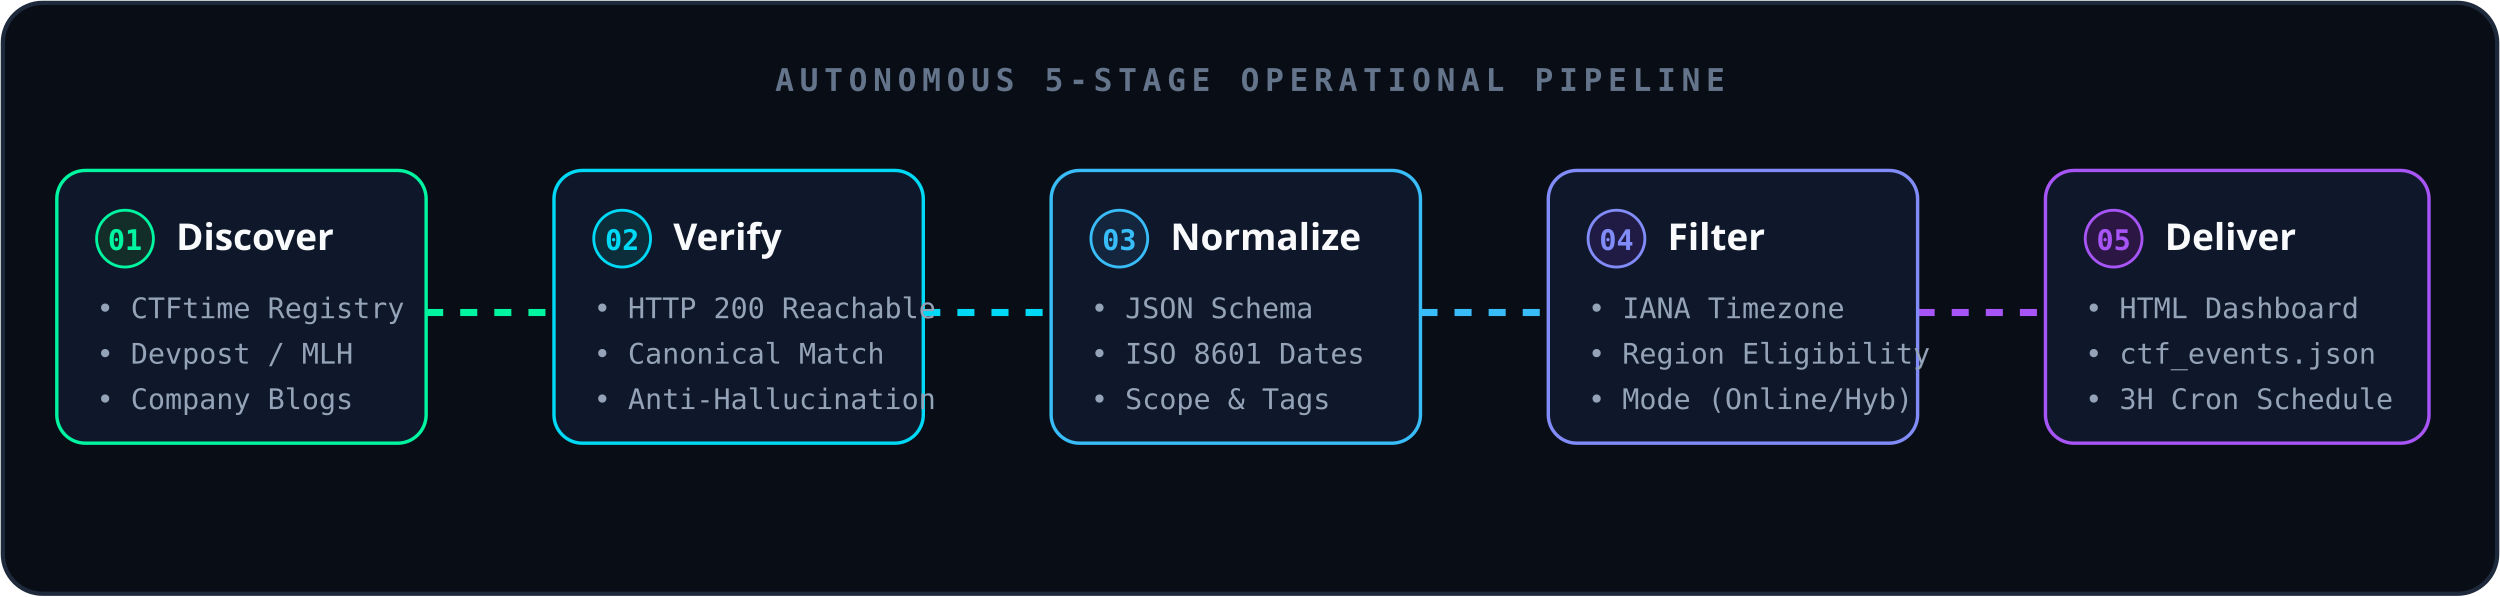
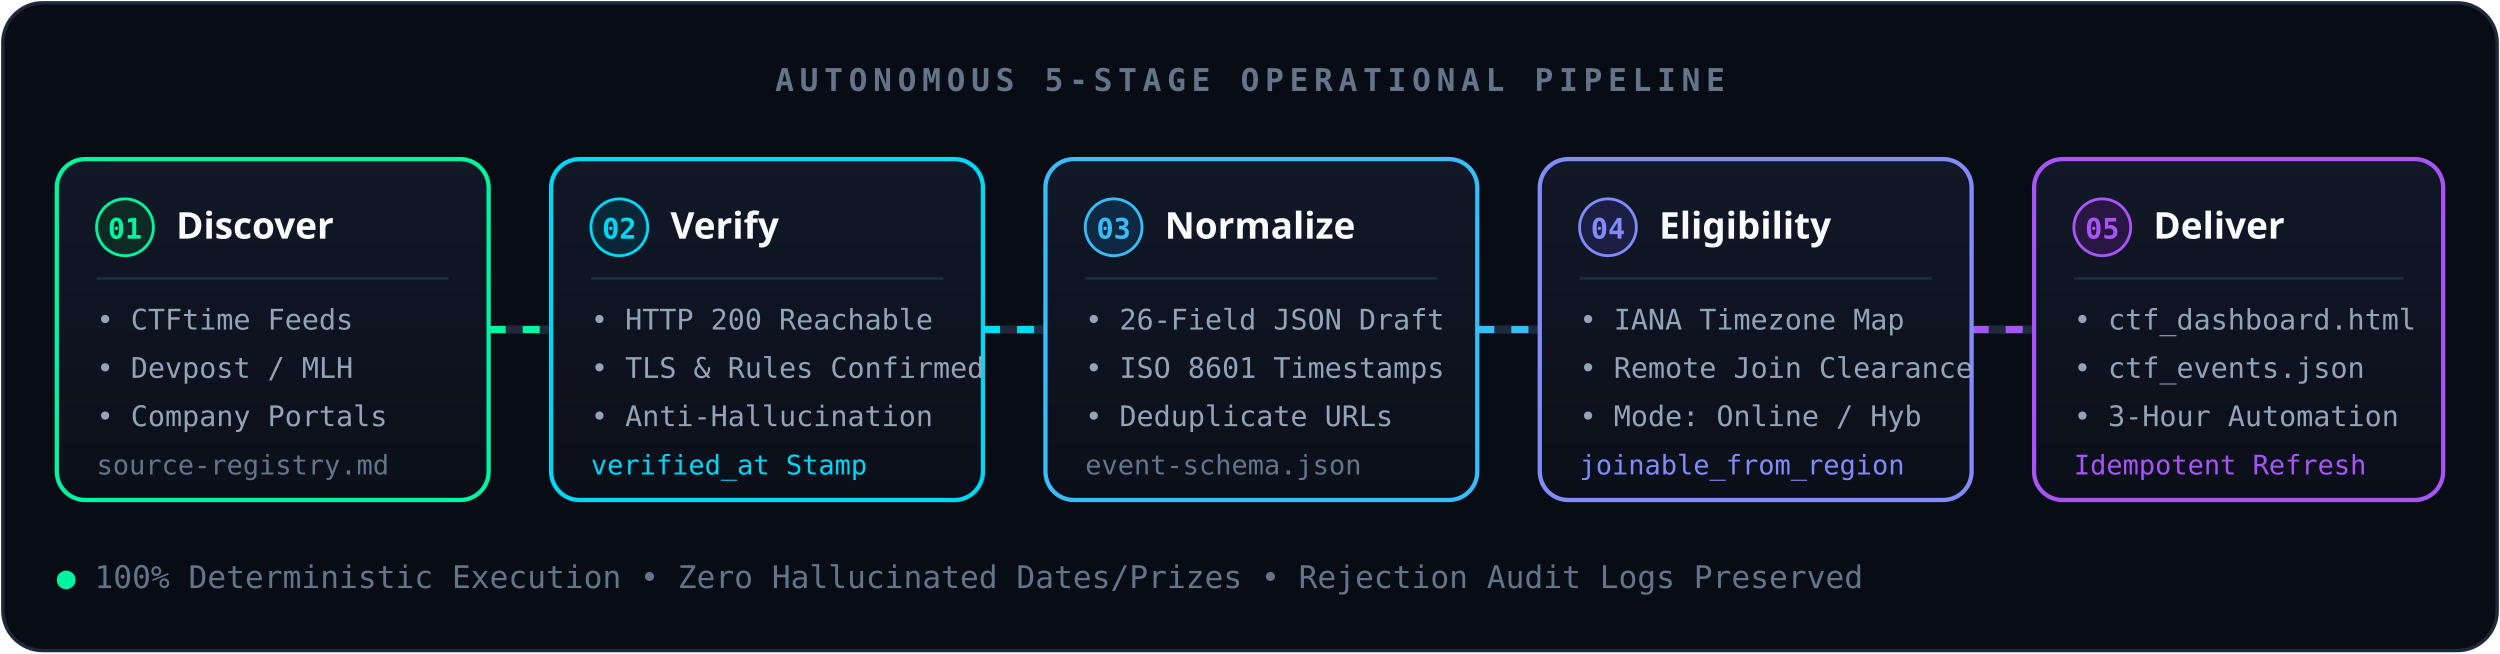
- <svg xmlns="http://www.w3.org/2000/svg" viewBox="0 0 880 210" width="100%" height="210" style="background:#090d16; border-radius:14px; overflow:hidden;">
+ <svg xmlns="http://www.w3.org/2000/svg" viewBox="0 0 880 230" width="100%" height="230" style="background:#090d16; border-radius:14px; overflow:hidden;">
  <defs>
    <linearGradient id="wfCyan" x1="0%" y1="0%" x2="100%" y2="0%">
      <stop offset="0%" stop-color="#00f5a0" />
      <stop offset="100%" stop-color="#00d9f5" />
    </linearGradient>
-     <linearGradient id="wfPurple" x1="0%" y1="0%" x2="100%" y2="0%">
-       <stop offset="0%" stop-color="#00d9f5" />
-       <stop offset="100%" stop-color="#a855f7" />
+     <linearGradient id="cardGrad" x1="0%" y1="0%" x2="0%" y2="100%">
+       <stop offset="0%" stop-color="#111827" />
+       <stop offset="100%" stop-color="#0b0f19" />
    </linearGradient>
-     <filter id="nodeGlow" x="-20%" y="-20%" width="140%" height="140%">
-       <feGaussianBlur stdDeviation="4" result="blur" />
+     <filter id="glow1" x="-20%" y="-20%" width="140%" height="140%">
+       <feGaussianBlur stdDeviation="3" result="blur" />
      <feMerge>
        <feMergeNode in="blur" />
        <feMergeNode in="SourceGraphic" />
      </feMerge>
    </filter>
  </defs>
  <style>
-     @keyframes pulseDash {
-       0% { stroke-dashoffset: 40; }
-       100% { stroke-dashoffset: 0; }
+     /* Continuous Flowing Energy Dashes */
+     @keyframes flowAnim {
+       from { stroke-dashoffset: 24; }
+       to { stroke-dashoffset: 0; }
    }
-     @keyframes nodeFloat {
-       0%, 100% { transform: translateY(0px); }
-       50% { transform: translateY(-3px); }
+     /* Subtle Glowing Card Accents */
+     @keyframes pulseGlow {
+       0%, 100% { stroke-opacity: 0.4; }
+       50% { stroke-opacity: 1; }
    }
-     .flow-line {
+     @keyframes beaconBlink {
+       0%, 100% { opacity: 0.3; }
+       50% { opacity: 1; }
+     }
+ 
+     .flow-dash {
      stroke-dasharray: 6 6;
-       animation: pulseDash 1.2s linear infinite;
+       animation: flowAnim 1s linear infinite;
    }
-     .node-1 { animation: nodeFloat 3s ease-in-out infinite 0.1s; }
-     .node-2 { animation: nodeFloat 3s ease-in-out infinite 0.4s; }
-     .node-3 { animation: nodeFloat 3s ease-in-out infinite 0.7s; }
-     .node-4 { animation: nodeFloat 3s ease-in-out infinite 1.0s; }
-     .node-5 { animation: nodeFloat 3s ease-in-out infinite 1.3s; }
+     .node-border-1 { animation: pulseGlow 3s ease-in-out infinite 0.0s; }
+     .node-border-2 { animation: pulseGlow 3s ease-in-out infinite 0.6s; }
+     .node-border-3 { animation: pulseGlow 3s ease-in-out infinite 1.2s; }
+     .node-border-4 { animation: pulseGlow 3s ease-in-out infinite 1.8s; }
+     .node-border-5 { animation: pulseGlow 3s ease-in-out infinite 2.4s; }
+     
+     .pulse-dot { animation: beaconBlink 2s ease-in-out infinite; }
  </style>
-   <rect x="1" y="1" width="878" height="208" rx="14" fill="#090d16" stroke="#1e293b" stroke-width="1.5" />
-   <text x="440" y="32" fill="#64748b" font-family="'JetBrains Mono', monospace" font-size="11" font-weight="700" letter-spacing="2" text-anchor="middle">
+   <rect x="1" y="1" width="878" height="228" rx="14" fill="#080c14" stroke="#1e293b" stroke-width="1.2" />
+   <text x="440" y="32" fill="#64748b" font-family="'JetBrains Mono', 'Fira Code', monospace" font-size="11" font-weight="700" letter-spacing="2" text-anchor="middle">
    AUTONOMOUS 5-STAGE OPERATIONAL PIPELINE
  </text>
-   <line class="flow-line" x1="150" y1="110" x2="195" y2="110" stroke="#00f5a0" stroke-width="2.5" />
-   <line class="flow-line" x1="325" y1="110" x2="370" y2="110" stroke="#00d9f5" stroke-width="2.5" />
-   <line class="flow-line" x1="500" y1="110" x2="545" y2="110" stroke="#38bdf8" stroke-width="2.5" />
-   <line class="flow-line" x1="675" y1="110" x2="720" y2="110" stroke="#a855f7" stroke-width="2.5" />
-   <g class="node-1" transform="translate(20, 60)">
-     <rect width="130" height="96" rx="10" fill="#0f172a" stroke="#00f5a0" stroke-width="1.2" />
-     <circle cx="24" cy="24" r="10" fill="#132e29" stroke="#00f5a0" stroke-width="1" />
+   <line x1="172" y1="116" x2="194" y2="116" stroke="#1e293b" stroke-width="3" />
+   <line class="flow-dash" x1="172" y1="116" x2="194" y2="116" stroke="#00f5a0" stroke-width="2.5" />
+   <polygon points="194,113 200,116 194,119" fill="#00f5a0" />
+   <line x1="346" y1="116" x2="368" y2="116" stroke="#1e293b" stroke-width="3" />
+   <line class="flow-dash" x1="346" y1="116" x2="368" y2="116" stroke="#00d9f5" stroke-width="2.5" />
+   <polygon points="368,113 374,116 368,119" fill="#00d9f5" />
+   <line x1="520" y1="116" x2="542" y2="116" stroke="#1e293b" stroke-width="3" />
+   <line class="flow-dash" x1="520" y1="116" x2="542" y2="116" stroke="#38bdf8" stroke-width="2.5" />
+   <polygon points="542,113 548,116 542,119" fill="#38bdf8" />
+   <line x1="694" y1="116" x2="716" y2="116" stroke="#1e293b" stroke-width="3" />
+   <line class="flow-dash" x1="694" y1="116" x2="716" y2="116" stroke="#a855f7" stroke-width="2.5" />
+   <polygon points="716,113 722,116 716,119" fill="#a855f7" />
+   <g transform="translate(20, 56)">
+     <rect width="152" height="120" rx="10" fill="url(#cardGrad)" stroke="#1e293b" stroke-width="1.2" />
+     <rect class="node-border-1" width="152" height="120" rx="10" fill="none" stroke="#00f5a0" stroke-width="1.5" />
+     <circle cx="24" cy="24" r="10" fill="#0d2b24" stroke="#00f5a0" stroke-width="1" />
    <text x="24" y="28" fill="#00f5a0" font-family="'JetBrains Mono', monospace" font-size="10" font-weight="800" text-anchor="middle">01</text>
    <text x="42" y="28" fill="#f8fafc" font-family="system-ui, sans-serif" font-size="13" font-weight="700">Discover</text>
-     <text x="14" y="52" fill="#94a3b8" font-family="'JetBrains Mono', monospace" font-size="10">• CTFtime Registry</text>
-     <text x="14" y="68" fill="#94a3b8" font-family="'JetBrains Mono', monospace" font-size="10">• Devpost / MLH</text>
-     <text x="14" y="84" fill="#94a3b8" font-family="'JetBrains Mono', monospace" font-size="10">• Company Blogs</text>
+     <line x1="14" y1="42" x2="138" y2="42" stroke="#1e293b" stroke-width="1" />
+     <text x="14" y="60" fill="#94a3b8" font-family="'JetBrains Mono', monospace" font-size="10">• CTFtime Feeds</text>
+     <text x="14" y="77" fill="#94a3b8" font-family="'JetBrains Mono', monospace" font-size="10">• Devpost / MLH</text>
+     <text x="14" y="94" fill="#94a3b8" font-family="'JetBrains Mono', monospace" font-size="10">• Company Portals</text>
+     <text x="14" y="111" fill="#64748b" font-family="'JetBrains Mono', monospace" font-size="9.5">source-registry.md</text>
  </g>
-   <g class="node-2" transform="translate(195, 60)">
-     <rect width="130" height="96" rx="10" fill="#0f172a" stroke="#00d9f5" stroke-width="1.2" />
-     <circle cx="24" cy="24" r="10" fill="#0c2d3a" stroke="#00d9f5" stroke-width="1" />
+   <g transform="translate(194, 56)">
+     <rect width="152" height="120" rx="10" fill="url(#cardGrad)" stroke="#1e293b" stroke-width="1.2" />
+     <rect class="node-border-2" width="152" height="120" rx="10" fill="none" stroke="#00d9f5" stroke-width="1.5" />
+     <circle cx="24" cy="24" r="10" fill="#092837" stroke="#00d9f5" stroke-width="1" />
    <text x="24" y="28" fill="#00d9f5" font-family="'JetBrains Mono', monospace" font-size="10" font-weight="800" text-anchor="middle">02</text>
    <text x="42" y="28" fill="#f8fafc" font-family="system-ui, sans-serif" font-size="13" font-weight="700">Verify</text>
-     <text x="14" y="52" fill="#94a3b8" font-family="'JetBrains Mono', monospace" font-size="10">• HTTP 200 Reachable</text>
-     <text x="14" y="68" fill="#94a3b8" font-family="'JetBrains Mono', monospace" font-size="10">• Canonical Match</text>
-     <text x="14" y="84" fill="#94a3b8" font-family="'JetBrains Mono', monospace" font-size="10">• Anti-Hallucination</text>
+     <line x1="14" y1="42" x2="138" y2="42" stroke="#1e293b" stroke-width="1" />
+     <text x="14" y="60" fill="#94a3b8" font-family="'JetBrains Mono', monospace" font-size="10">• HTTP 200 Reachable</text>
+     <text x="14" y="77" fill="#94a3b8" font-family="'JetBrains Mono', monospace" font-size="10">• TLS &amp; Rules Confirmed</text>
+     <text x="14" y="94" fill="#94a3b8" font-family="'JetBrains Mono', monospace" font-size="10">• Anti-Hallucination</text>
+     <text x="14" y="111" fill="#00d9f5" font-family="'JetBrains Mono', monospace" font-size="9.5">verified_at Stamp</text>
  </g>
-   <g class="node-3" transform="translate(370, 60)">
-     <rect width="130" height="96" rx="10" fill="#0f172a" stroke="#38bdf8" stroke-width="1.2" />
-     <circle cx="24" cy="24" r="10" fill="#14263e" stroke="#38bdf8" stroke-width="1" />
+   <g transform="translate(368, 56)">
+     <rect width="152" height="120" rx="10" fill="url(#cardGrad)" stroke="#1e293b" stroke-width="1.2" />
+     <rect class="node-border-3" width="152" height="120" rx="10" fill="none" stroke="#38bdf8" stroke-width="1.5" />
+     <circle cx="24" cy="24" r="10" fill="#0f2942" stroke="#38bdf8" stroke-width="1" />
    <text x="24" y="28" fill="#38bdf8" font-family="'JetBrains Mono', monospace" font-size="10" font-weight="800" text-anchor="middle">03</text>
    <text x="42" y="28" fill="#f8fafc" font-family="system-ui, sans-serif" font-size="13" font-weight="700">Normalize</text>
-     <text x="14" y="52" fill="#94a3b8" font-family="'JetBrains Mono', monospace" font-size="10">• JSON Schema</text>
-     <text x="14" y="68" fill="#94a3b8" font-family="'JetBrains Mono', monospace" font-size="10">• ISO 8601 Dates</text>
-     <text x="14" y="84" fill="#94a3b8" font-family="'JetBrains Mono', monospace" font-size="10">• Scope &amp; Tags</text>
+     <line x1="14" y1="42" x2="138" y2="42" stroke="#1e293b" stroke-width="1" />
+     <text x="14" y="60" fill="#94a3b8" font-family="'JetBrains Mono', monospace" font-size="10">• 26-Field JSON Draft</text>
+     <text x="14" y="77" fill="#94a3b8" font-family="'JetBrains Mono', monospace" font-size="10">• ISO 8601 Timestamps</text>
+     <text x="14" y="94" fill="#94a3b8" font-family="'JetBrains Mono', monospace" font-size="10">• Deduplicate URLs</text>
+     <text x="14" y="111" fill="#64748b" font-family="'JetBrains Mono', monospace" font-size="9.5">event-schema.json</text>
  </g>
-   <g class="node-4" transform="translate(545, 60)">
-     <rect width="130" height="96" rx="10" fill="#0f172a" stroke="#818cf8" stroke-width="1.2" />
-     <circle cx="24" cy="24" r="10" fill="#201b44" stroke="#818cf8" stroke-width="1" />
+   <g transform="translate(542, 56)">
+     <rect width="152" height="120" rx="10" fill="url(#cardGrad)" stroke="#1e293b" stroke-width="1.2" />
+     <rect class="node-border-4" width="152" height="120" rx="10" fill="none" stroke="#818cf8" stroke-width="1.5" />
+     <circle cx="24" cy="24" r="10" fill="#1d1e44" stroke="#818cf8" stroke-width="1" />
    <text x="24" y="28" fill="#818cf8" font-family="'JetBrains Mono', monospace" font-size="10" font-weight="800" text-anchor="middle">04</text>
-     <text x="42" y="28" fill="#f8fafc" font-family="system-ui, sans-serif" font-size="13" font-weight="700">Filter</text>
-     <text x="14" y="52" fill="#94a3b8" font-family="'JetBrains Mono', monospace" font-size="10">• IANA Timezone</text>
-     <text x="14" y="68" fill="#94a3b8" font-family="'JetBrains Mono', monospace" font-size="10">• Region Eligibility</text>
-     <text x="14" y="84" fill="#94a3b8" font-family="'JetBrains Mono', monospace" font-size="10">• Mode (Online/Hyb)</text>
+     <text x="42" y="28" fill="#f8fafc" font-family="system-ui, sans-serif" font-size="13" font-weight="700">Eligibility</text>
+     <line x1="14" y1="42" x2="138" y2="42" stroke="#1e293b" stroke-width="1" />
+     <text x="14" y="60" fill="#94a3b8" font-family="'JetBrains Mono', monospace" font-size="10">• IANA Timezone Map</text>
+     <text x="14" y="77" fill="#94a3b8" font-family="'JetBrains Mono', monospace" font-size="10">• Remote Join Clearance</text>
+     <text x="14" y="94" fill="#94a3b8" font-family="'JetBrains Mono', monospace" font-size="10">• Mode: Online / Hyb</text>
+     <text x="14" y="111" fill="#818cf8" font-family="'JetBrains Mono', monospace" font-size="9.5">joinable_from_region</text>
  </g>
-   <g class="node-5" transform="translate(720, 60)">
-     <rect width="135" height="96" rx="10" fill="#0f172a" stroke="#a855f7" stroke-width="1.2" />
-     <circle cx="24" cy="24" r="10" fill="#2c1744" stroke="#a855f7" stroke-width="1" />
+   <g transform="translate(716, 56)">
+     <rect width="144" height="120" rx="10" fill="url(#cardGrad)" stroke="#1e293b" stroke-width="1.2" />
+     <rect class="node-border-5" width="144" height="120" rx="10" fill="none" stroke="#a855f7" stroke-width="1.5" />
+     <circle cx="24" cy="24" r="10" fill="#2a1642" stroke="#a855f7" stroke-width="1" />
    <text x="24" y="28" fill="#a855f7" font-family="'JetBrains Mono', monospace" font-size="10" font-weight="800" text-anchor="middle">05</text>
    <text x="42" y="28" fill="#f8fafc" font-family="system-ui, sans-serif" font-size="13" font-weight="700">Deliver</text>
-     <text x="14" y="52" fill="#94a3b8" font-family="'JetBrains Mono', monospace" font-size="10">• HTML Dashboard</text>
-     <text x="14" y="68" fill="#94a3b8" font-family="'JetBrains Mono', monospace" font-size="10">• ctf_events.json</text>
-     <text x="14" y="84" fill="#94a3b8" font-family="'JetBrains Mono', monospace" font-size="10">• 3H Cron Schedule</text>
+     <line x1="14" y1="42" x2="130" y2="42" stroke="#1e293b" stroke-width="1" />
+     <text x="14" y="60" fill="#94a3b8" font-family="'JetBrains Mono', monospace" font-size="10">• ctf_dashboard.html</text>
+     <text x="14" y="77" fill="#94a3b8" font-family="'JetBrains Mono', monospace" font-size="10">• ctf_events.json</text>
+     <text x="14" y="94" fill="#94a3b8" font-family="'JetBrains Mono', monospace" font-size="10">• 3-Hour Automation</text>
+     <text x="14" y="111" fill="#a855f7" font-family="'JetBrains Mono', monospace" font-size="9.5">Idempotent Refresh</text>
+   </g>
+   <g transform="translate(20, 192)">
+     <text x="0" y="15" fill="#64748b" font-family="'JetBrains Mono', monospace" font-size="11">
+       <tspan fill="#00f5a0">●</tspan> 100% Deterministic Execution  •  Zero Hallucinated Dates/Prizes  •  Rejection Audit Logs Preserved
+     </text>
  </g>
</svg>
